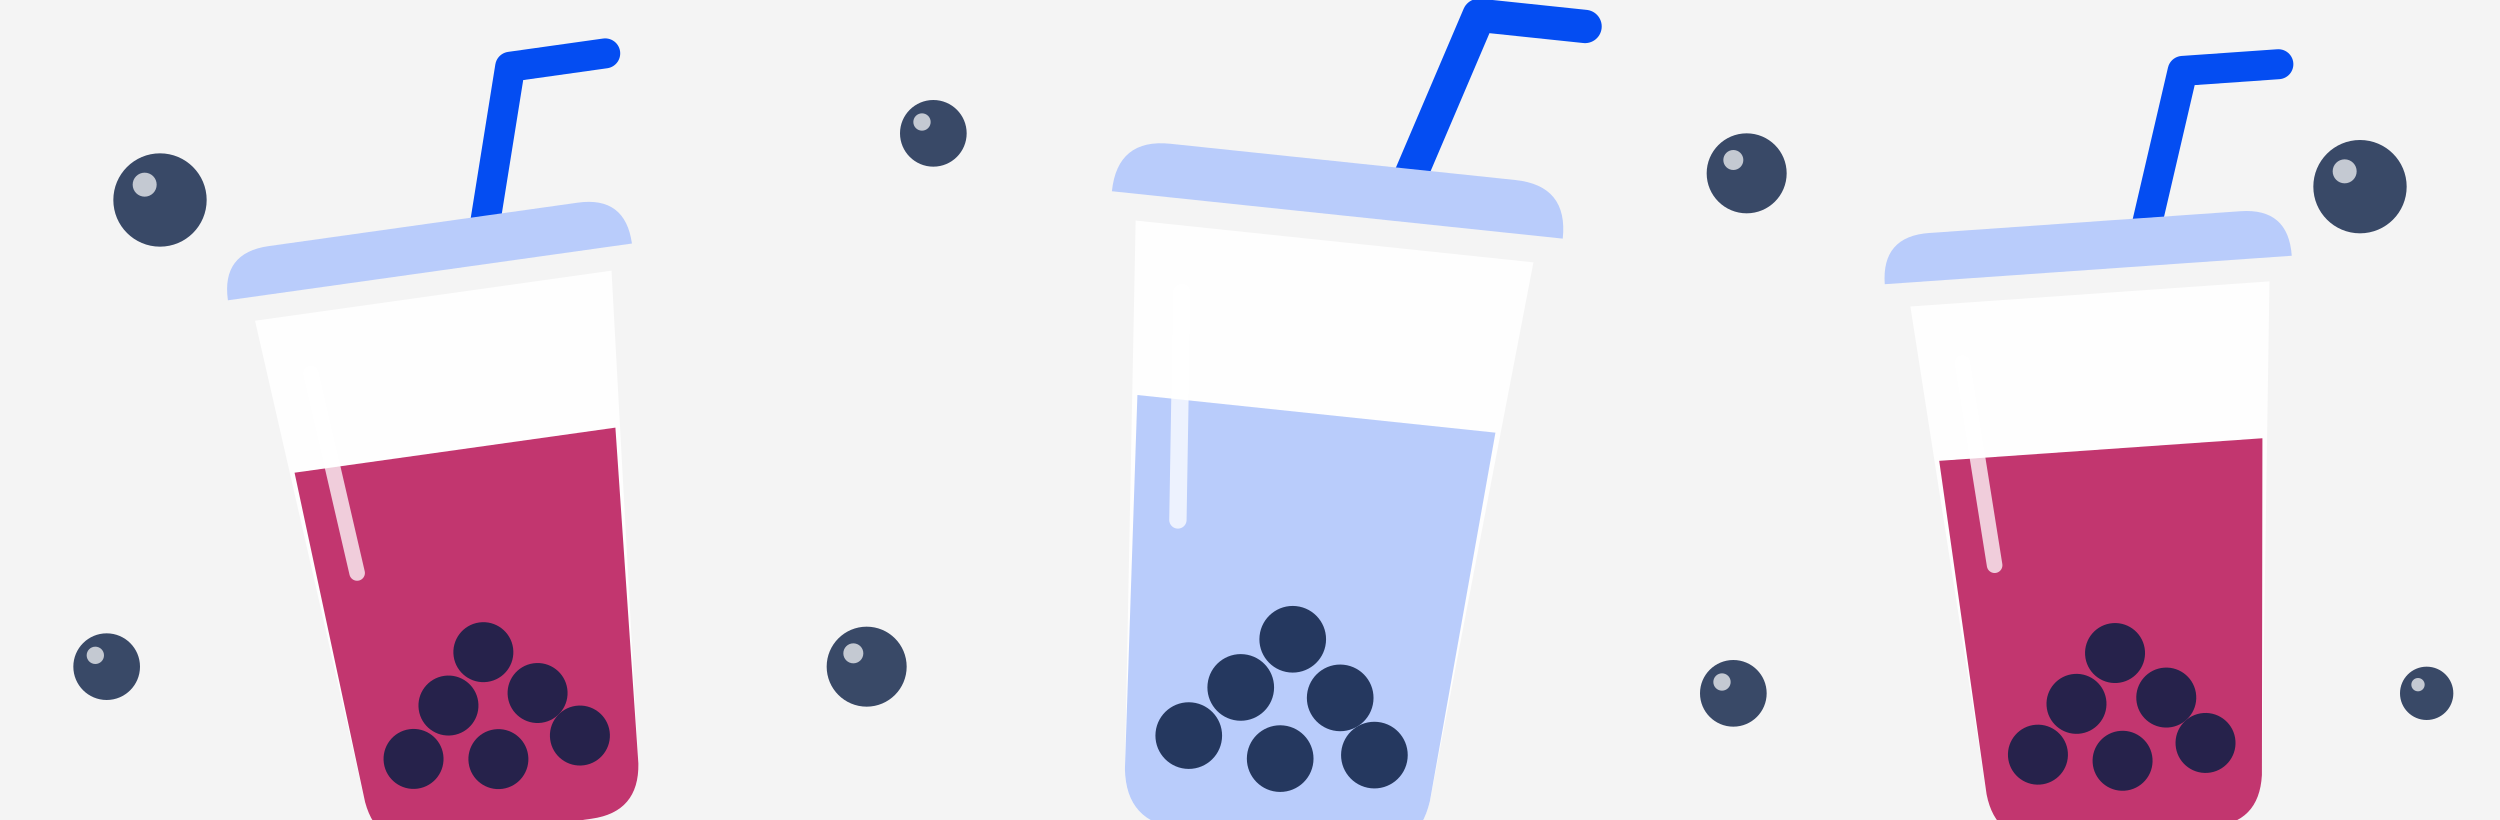
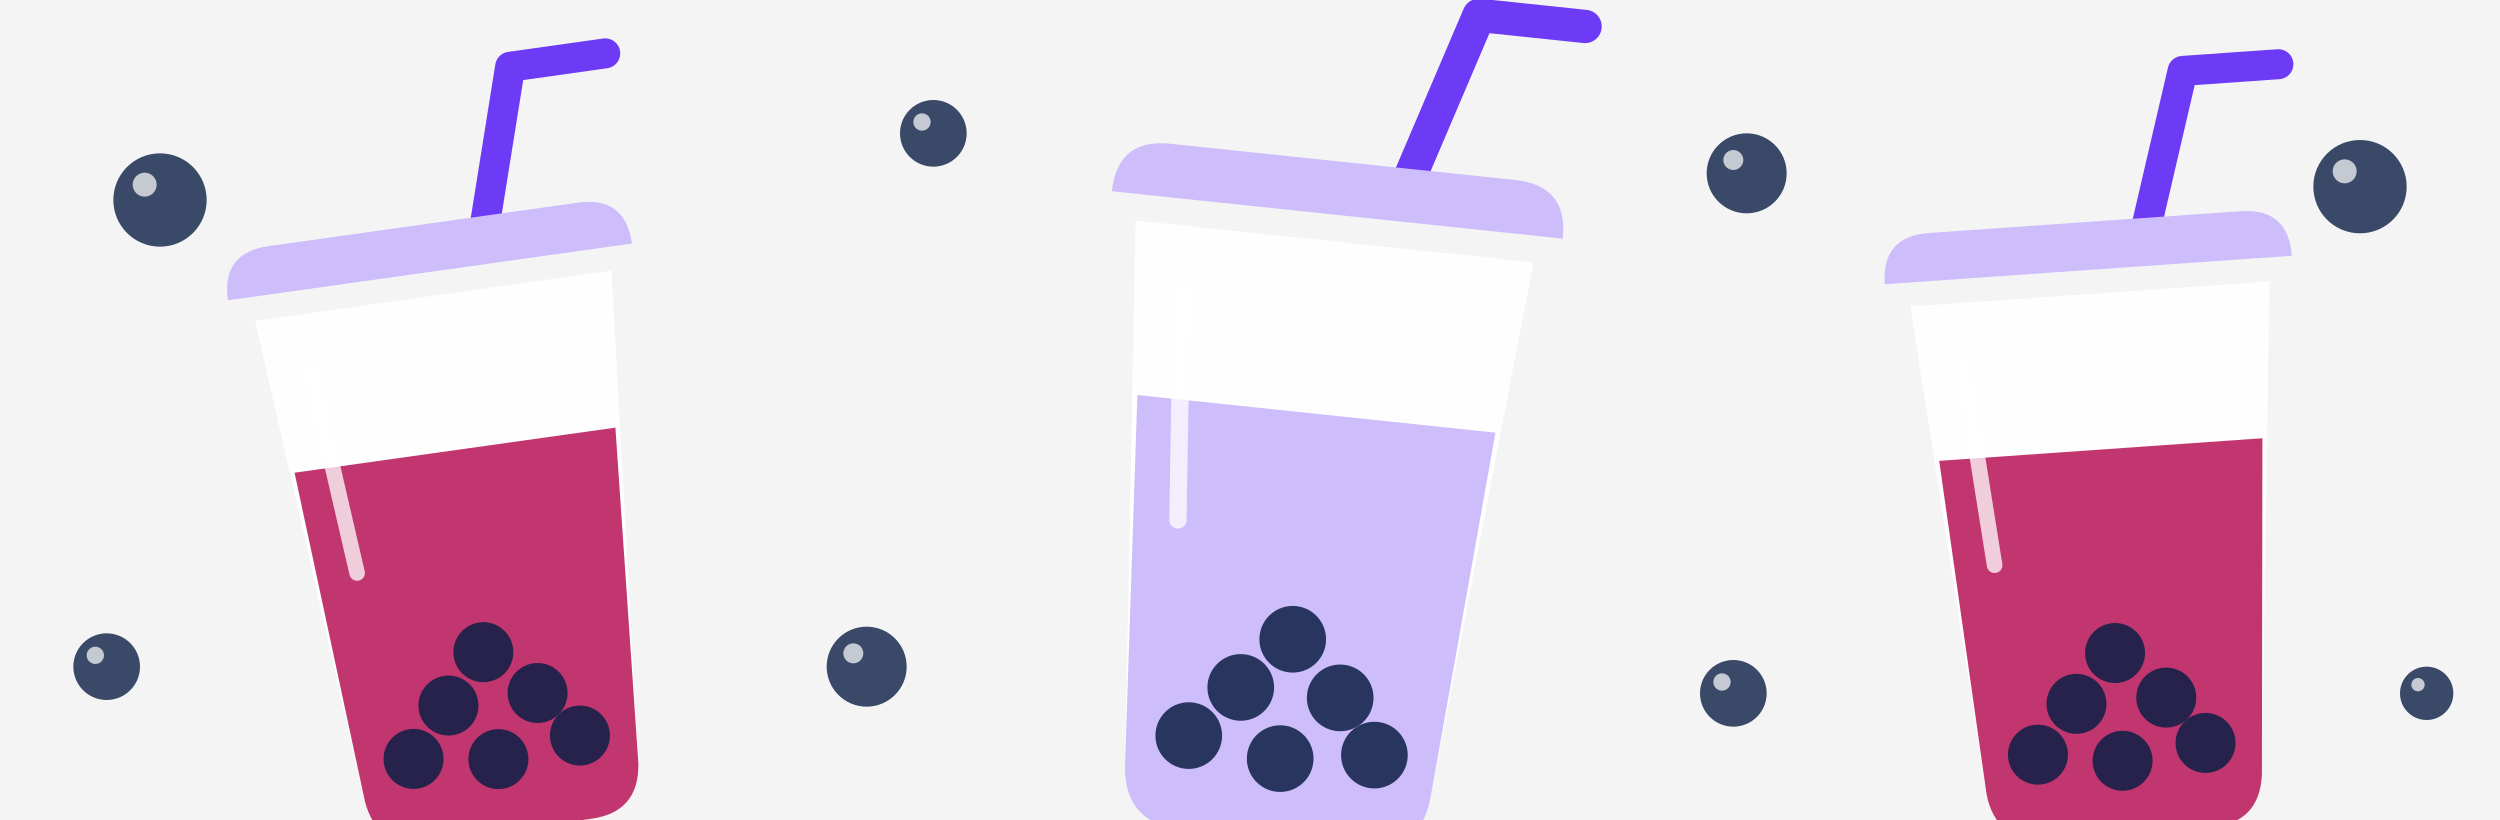
<svg xmlns="http://www.w3.org/2000/svg" viewBox="0 0 375 123">
  <rect width="375" height="123" fill="#fff" fill-opacity=".24" rx="0" />
  <g transform="rotate(-8 607.03 -460.52)scale(.9)">
-     <path fill="none" stroke="#044df2" stroke-linecap="round" stroke-linejoin="round" stroke-width="5" d="m10-50 8-26h16" />
+     <path fill="none" stroke="#6d3bf5" stroke-linecap="round" stroke-linejoin="round" stroke-width="5" d="m10-50 8-26h16" />
    <path fill="#fff" fill-opacity=".9" d="M-30-40h60l-7 82q-1 8-9 8h-28q-8 0-9-8z" />
    <path fill="#c2366f" d="M-27-14h54l-4 56q-1 8-9 8h-28q-8 0-9-8z" />
    <circle cx="-14" cy="36" r="5" fill="#0b1f44" fill-opacity=".85" />
    <circle cy="38" r="5" fill="#0b1f44" fill-opacity=".85" />
    <circle cx="14" cy="36" r="5" fill="#0b1f44" fill-opacity=".85" />
    <circle cx="-7" cy="28" r="5" fill="#0b1f44" fill-opacity=".85" />
    <circle cx="8" cy="28" r="5" fill="#0b1f44" fill-opacity=".85" />
    <circle cy="20" r="5" fill="#0b1f44" fill-opacity=".85" />
-     <path fill="#b9ccfb" d="M-34-44q0-8 8-8h52q8 0 8 8z" />
+     <path fill="#cdbdfb" d="M-34-44q0-8 8-8h52q8 0 8 8z" />
    <path fill="none" stroke="#fff" stroke-linecap="round" stroke-linejoin="round" stroke-opacity=".75" stroke-width="2.6" d="m-22-30 3 34" />
  </g>
  <g transform="rotate(6 -627.08 1907.95)">
-     <path fill="none" stroke="#044df2" stroke-linecap="round" stroke-linejoin="round" stroke-width="5" d="m10-50 8-26h16" />
+     <path fill="none" stroke="#6d3bf5" stroke-linecap="round" stroke-linejoin="round" stroke-width="5" d="m10-50 8-26h16" />
    <path fill="#fff" fill-opacity=".9" d="M-30-40h60l-7 82q-1 8-9 8h-28q-8 0-9-8z" />
-     <path fill="#b9ccfb" d="M-27-14h54l-4 56q-1 8-9 8h-28q-8 0-9-8z" />
+     <path fill="#cdbdfb" d="M-27-14h54l-4 56q-1 8-9 8h-28q-8 0-9-8z" />
    <circle cx="-14" cy="36" r="5" fill="#0b1f44" fill-opacity=".85" />
    <circle cy="38" r="5" fill="#0b1f44" fill-opacity=".85" />
    <circle cx="14" cy="36" r="5" fill="#0b1f44" fill-opacity=".85" />
    <circle cx="-7" cy="28" r="5" fill="#0b1f44" fill-opacity=".85" />
    <circle cx="8" cy="28" r="5" fill="#0b1f44" fill-opacity=".85" />
    <circle cy="20" r="5" fill="#0b1f44" fill-opacity=".85" />
-     <path fill="#b9ccfb" d="M-34-44q0-8 8-8h52q8 0 8 8z" />
+     <path fill="#cdbdfb" d="M-34-44q0-8 8-8h52q8 0 8 8z" />
    <path fill="none" stroke="#fff" stroke-linecap="round" stroke-linejoin="round" stroke-opacity=".75" stroke-width="2.6" d="m-22-30 3 34" />
  </g>
  <g transform="rotate(-4 1303.45 -4484.53)scale(.9)">
-     <path fill="none" stroke="#044df2" stroke-linecap="round" stroke-linejoin="round" stroke-width="5" d="m10-50 8-26h16" />
+     <path fill="none" stroke="#6d3bf5" stroke-linecap="round" stroke-linejoin="round" stroke-width="5" d="m10-50 8-26h16" />
    <path fill="#fff" fill-opacity=".9" d="M-30-40h60l-7 82q-1 8-9 8h-28q-8 0-9-8z" />
    <path fill="#c2366f" d="M-27-14h54l-4 56q-1 8-9 8h-28q-8 0-9-8z" />
    <circle cx="-14" cy="36" r="5" fill="#0b1f44" fill-opacity=".85" />
    <circle cy="38" r="5" fill="#0b1f44" fill-opacity=".85" />
    <circle cx="14" cy="36" r="5" fill="#0b1f44" fill-opacity=".85" />
    <circle cx="-7" cy="28" r="5" fill="#0b1f44" fill-opacity=".85" />
    <circle cx="8" cy="28" r="5" fill="#0b1f44" fill-opacity=".85" />
    <circle cy="20" r="5" fill="#0b1f44" fill-opacity=".85" />
-     <path fill="#b9ccfb" d="M-34-44q0-8 8-8h52q8 0 8 8z" />
+     <path fill="#cdbdfb" d="M-34-44q0-8 8-8h52q8 0 8 8z" />
    <path fill="none" stroke="#fff" stroke-linecap="round" stroke-linejoin="round" stroke-opacity=".75" stroke-width="2.6" d="m-22-30 3 34" />
  </g>
  <circle cx="24" cy="30" r="7" fill="#0b1f44" fill-opacity=".8" />
  <circle cx="21.7" cy="27.7" r="1.8" fill="#fff" fill-opacity=".7" />
  <circle cx="140" cy="20" r="5" fill="#0b1f44" fill-opacity=".8" />
  <circle cx="138.3" cy="18.3" r="1.3" fill="#fff" fill-opacity=".7" />
  <circle cx="130" cy="100" r="6" fill="#0b1f44" fill-opacity=".8" />
  <circle cx="128" cy="98" r="1.5" fill="#fff" fill-opacity=".7" />
  <circle cx="262" cy="26" r="6" fill="#0b1f44" fill-opacity=".8" />
  <circle cx="260" cy="24" r="1.5" fill="#fff" fill-opacity=".7" />
  <circle cx="260" cy="104" r="5" fill="#0b1f44" fill-opacity=".8" />
  <circle cx="258.3" cy="102.3" r="1.3" fill="#fff" fill-opacity=".7" />
  <circle cx="354" cy="28" r="7" fill="#0b1f44" fill-opacity=".8" />
  <circle cx="351.7" cy="25.7" r="1.8" fill="#fff" fill-opacity=".7" />
  <circle cx="16" cy="100" r="5" fill="#0b1f44" fill-opacity=".8" />
  <circle cx="14.3" cy="98.3" r="1.3" fill="#fff" fill-opacity=".7" />
  <circle cx="364" cy="104" r="4" fill="#0b1f44" fill-opacity=".8" />
  <circle cx="362.7" cy="102.7" r="1" fill="#fff" fill-opacity=".7" />
</svg>
